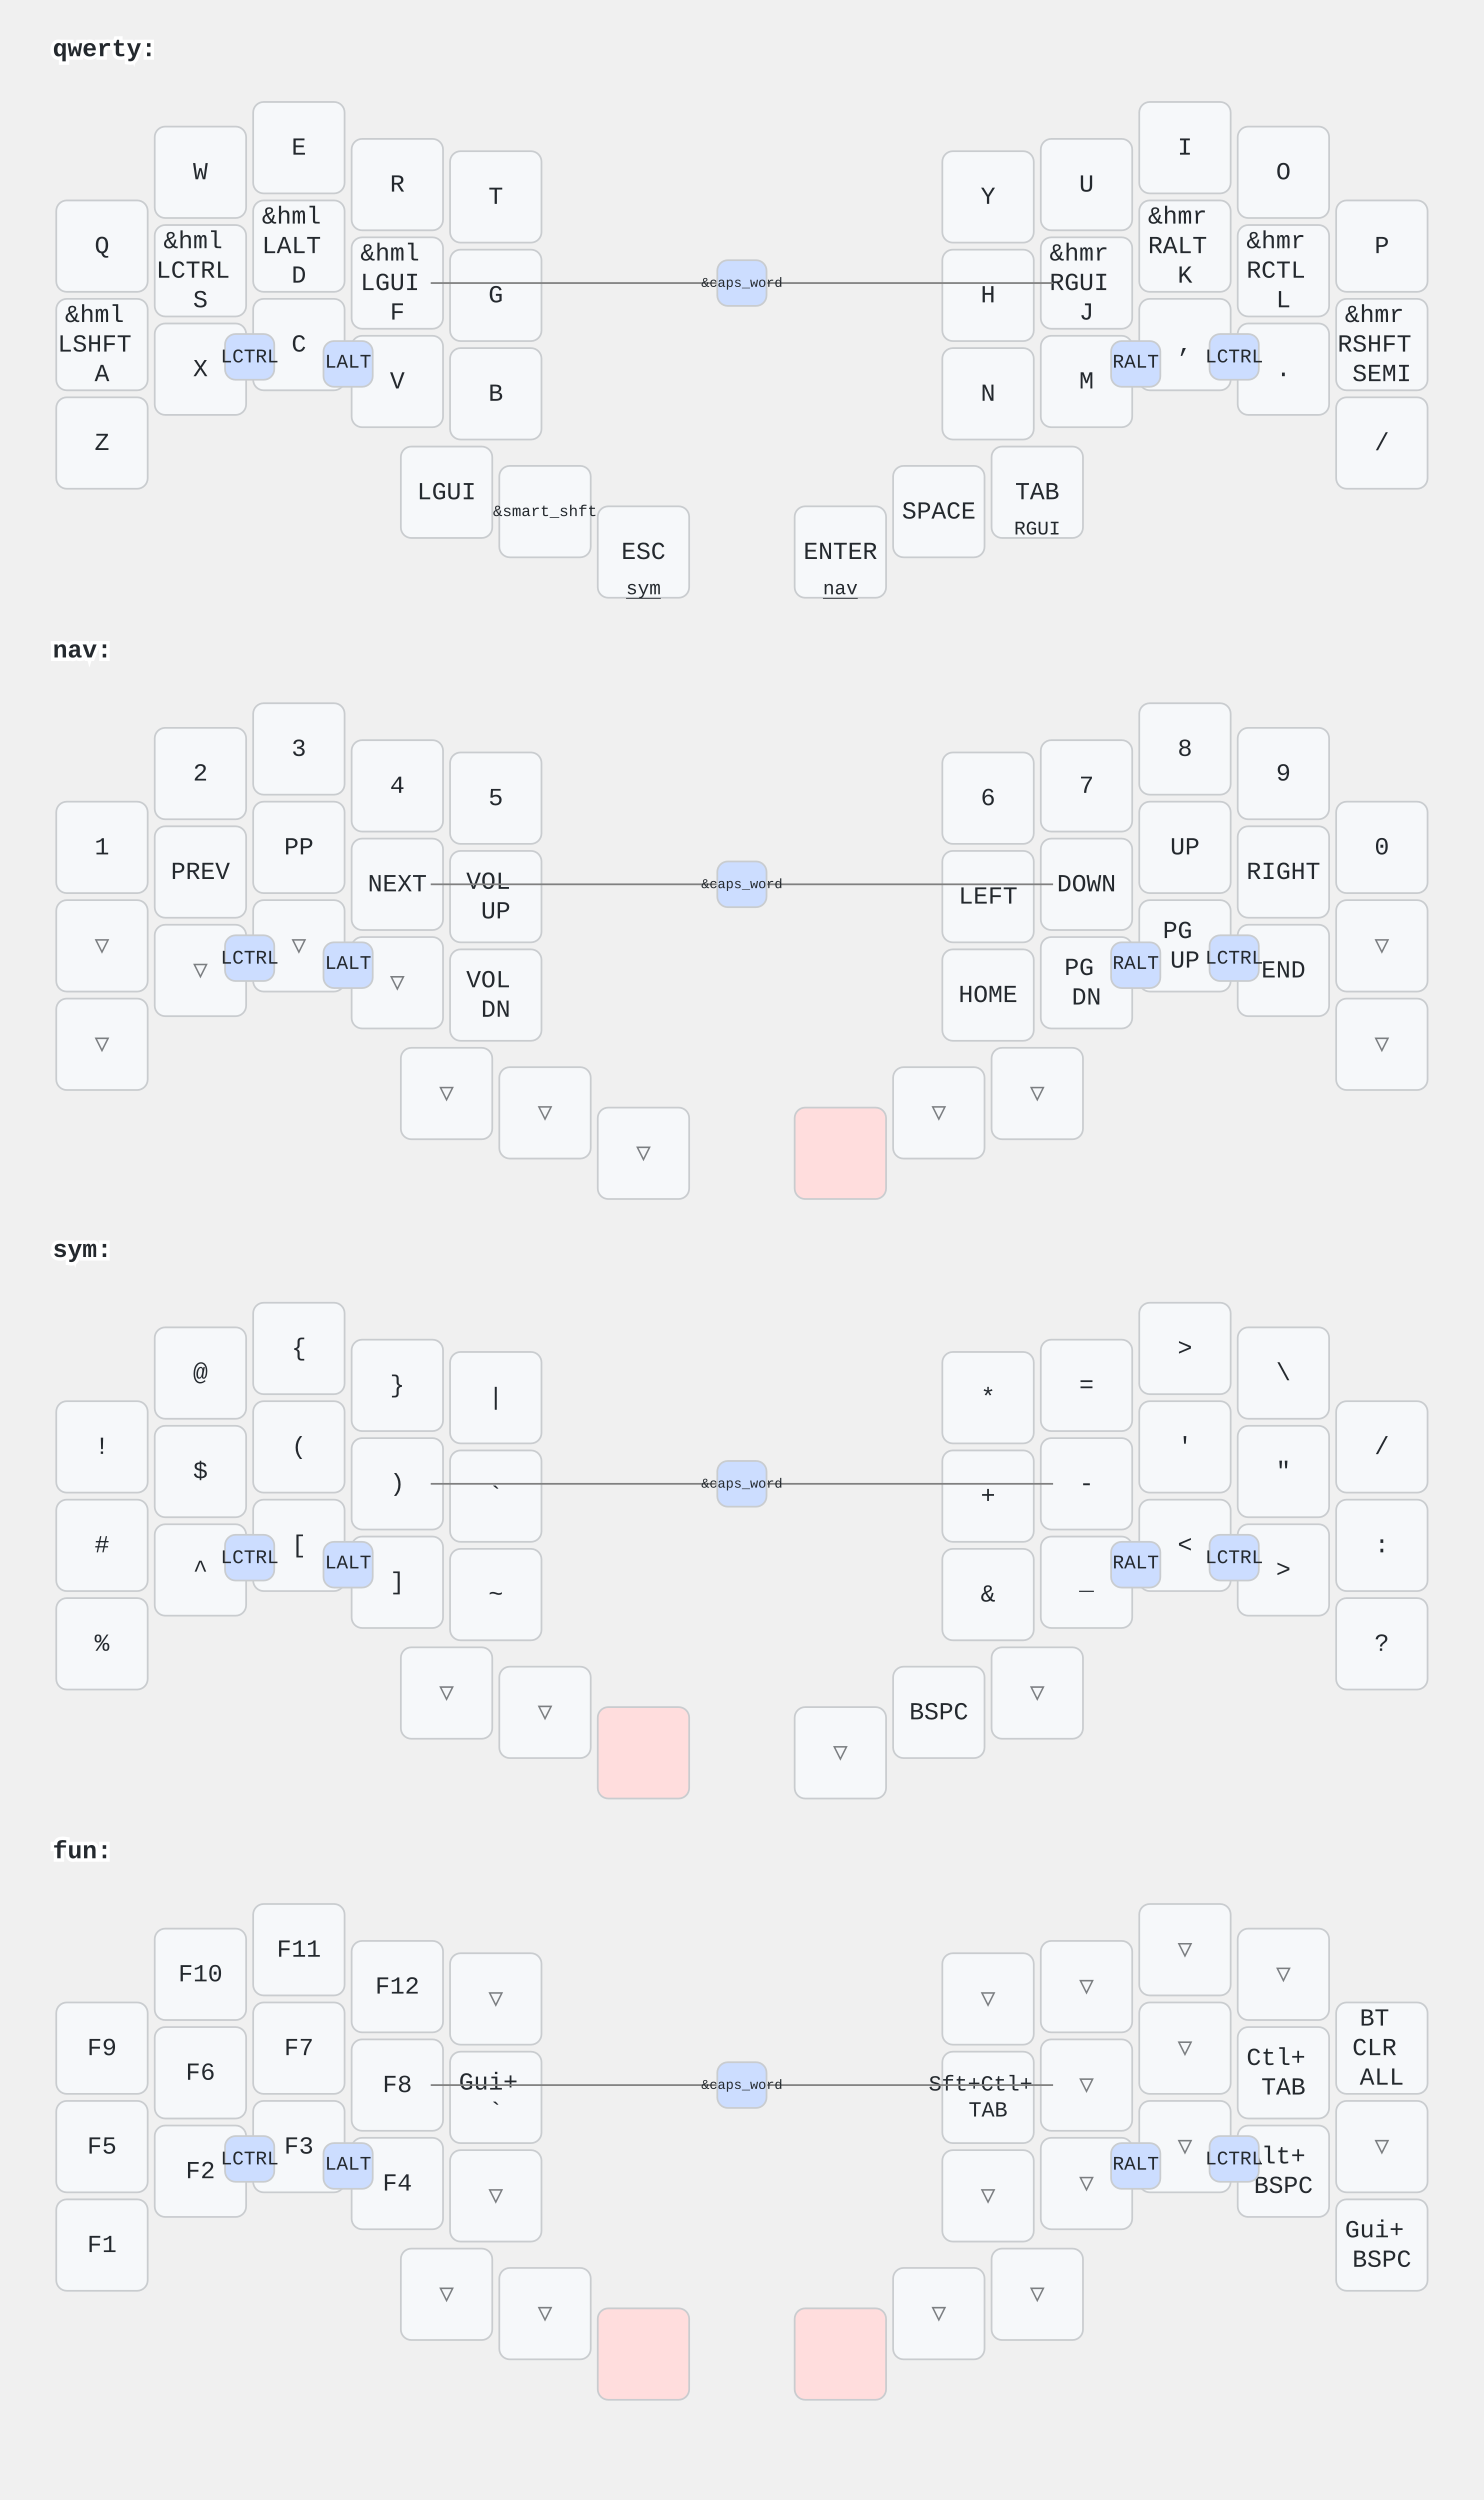
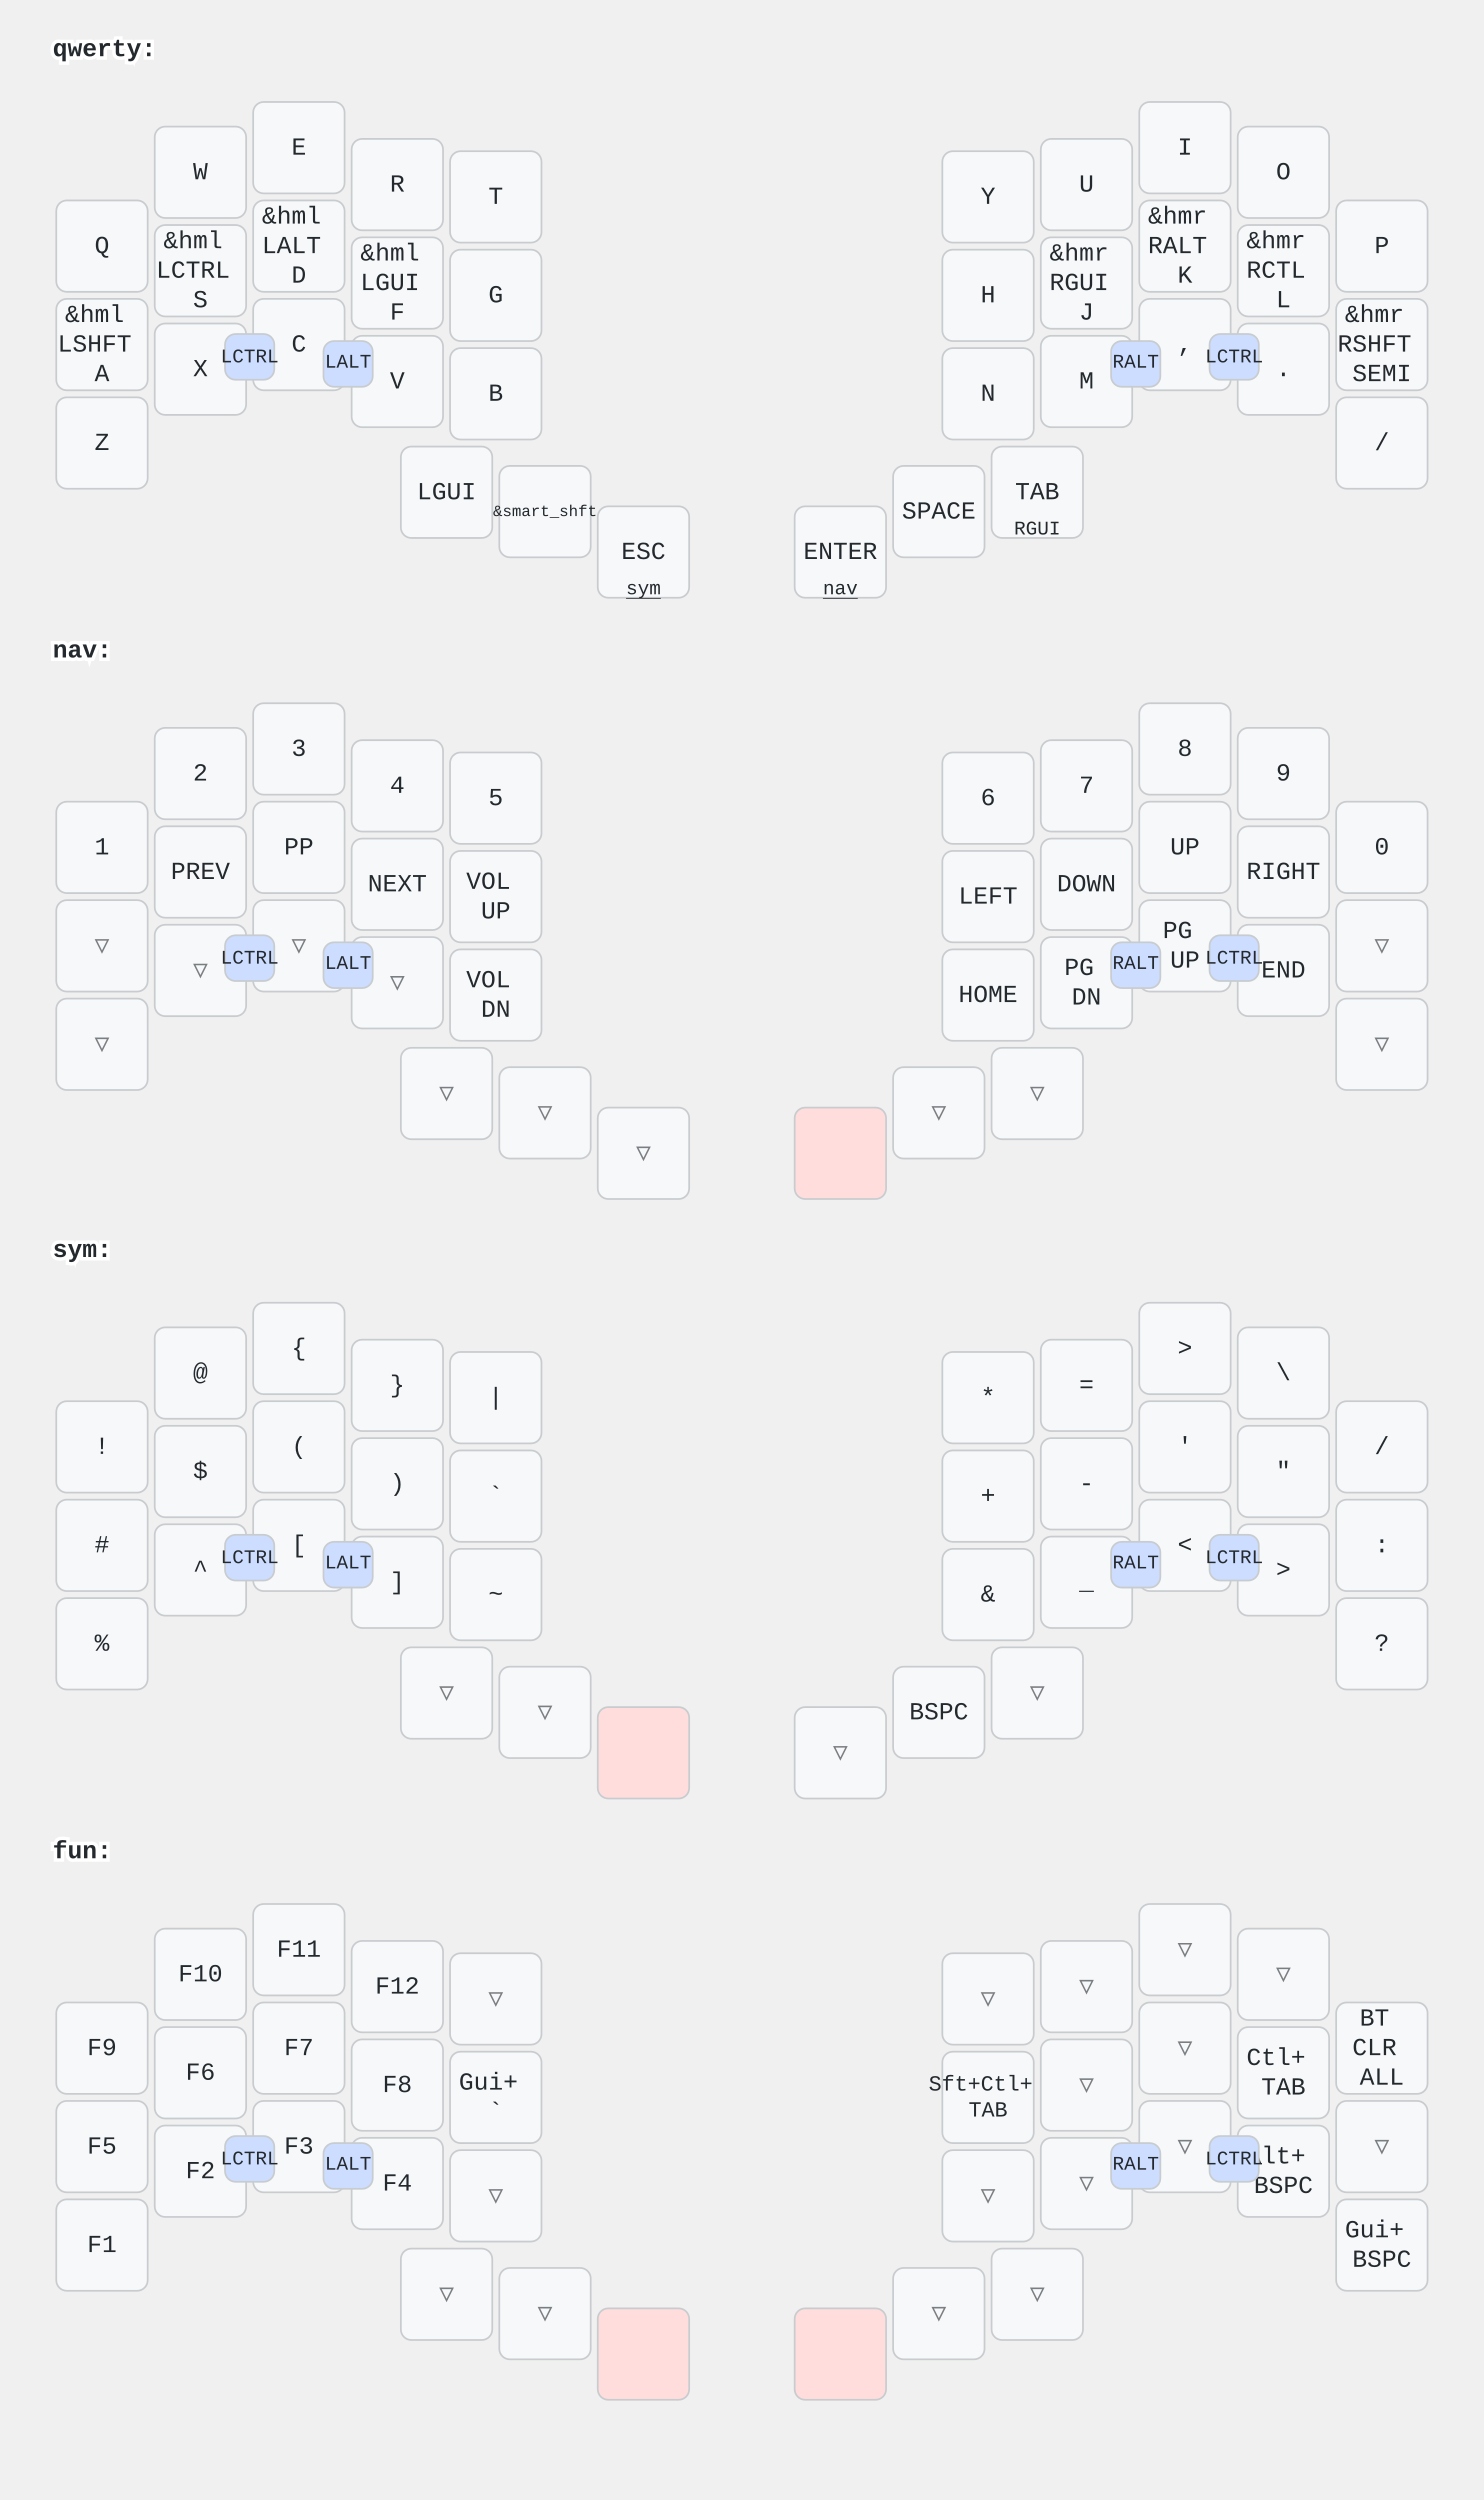
<svg xmlns="http://www.w3.org/2000/svg" width="844" height="1422" viewBox="0 0 844 1422" class="keymap">
  <style>/* inherit to force styles through use tags */
svg path {
    fill: inherit;
}

/* font and background color specifications */
svg.keymap {
    font-family: SFMono-Regular,Consolas,Liberation Mono,Menlo,monospace;
    font-size: 14px;
    font-kerning: normal;
    text-rendering: optimizeLegibility;
    fill: #24292e;
}

/* default key styling */
rect.key {
    fill: #f6f8fa;
}

rect.key, rect.combo {
    stroke: #c9cccf;
    stroke-width: 1;
}

/* default key side styling, only used is draw_key_sides is set */
rect.side {
    filter: brightness(90%);
}

/* color accent for combo boxes */
rect.combo, rect.combo-separate {
    fill: #cdf;
}

/* color accent for held keys */
rect.held, rect.combo.held {
    fill: #fdd;
}

/* color accent for ghost (optional) keys */
rect.ghost, rect.combo.ghost {
    stroke-dasharray: 4, 4;
    stroke-width: 2;
}

text {
    text-anchor: middle;
    dominant-baseline: middle;
}

/* styling for layer labels */
text.label {
    font-weight: bold;
    text-anchor: start;
    stroke: white;
    stroke-width: 4;
    paint-order: stroke;
}

/* styling for optional footer */
text.footer {
    text-anchor: end;
    dominant-baseline: auto;
    stroke: white;
    stroke-width: 4;
    paint-order: stroke;
}

/* styling for combo tap, and key hold/shifted label text */
text.combo, text.hold, text.shifted {
    font-size: 11px;
}

text.hold {
    text-anchor: middle;
    dominant-baseline: auto;
}

text.shifted {
    text-anchor: middle;
    dominant-baseline: hanging;
}

text.layer-activator {
    text-decoration: underline;
}

/* styling for hold/shifted label text in combo box */
text.combo.hold, text.combo.shifted {
    font-size: 8px;
}

/* lighter symbol for transparent keys */
text.trans {
    fill: #7b7e81;
}

/* styling for combo dendrons */
path.combo {
    stroke-width: 1;
    stroke: gray;
    fill: none;
}

/* Start Tabler Icons Cleanup */
/* cannot use height/width with glyphs */
.icon-tabler &gt; path {
    fill: inherit;
    stroke: inherit;
    stroke-width: 2;
}
/* hide tabler's default box */
.icon-tabler &gt; path[stroke="none"][fill="none"] {
    visibility: hidden;
}
/* End Tabler Icons Cleanup */
</style>
  <g transform="translate(30, 0)" class="layer-qwerty">
    <text x="0" y="28" class="label" id="qwerty">qwerty:</text>
    <g transform="translate(0, 56)">
      <g transform="translate(28, 84)" class="key keypos-0">
        <rect rx="6" ry="6" x="-26" y="-26" width="52" height="52" class="key" />
        <text x="0" y="0" class="key tap">Q</text>
      </g>
      <g transform="translate(84, 42)" class="key keypos-1">
        <rect rx="6" ry="6" x="-26" y="-26" width="52" height="52" class="key" />
        <text x="0" y="0" class="key tap">W</text>
      </g>
      <g transform="translate(140, 28)" class="key keypos-2">
        <rect rx="6" ry="6" x="-26" y="-26" width="52" height="52" class="key" />
        <text x="0" y="0" class="key tap">E</text>
      </g>
      <g transform="translate(196, 49)" class="key keypos-3">
        <rect rx="6" ry="6" x="-26" y="-26" width="52" height="52" class="key" />
        <text x="0" y="0" class="key tap">R</text>
      </g>
      <g transform="translate(252, 56)" class="key keypos-4">
        <rect rx="6" ry="6" x="-26" y="-26" width="52" height="52" class="key" />
        <text x="0" y="0" class="key tap">T</text>
      </g>
      <g transform="translate(532, 56)" class="key keypos-5">
        <rect rx="6" ry="6" x="-26" y="-26" width="52" height="52" class="key" />
        <text x="0" y="0" class="key tap">Y</text>
      </g>
      <g transform="translate(588, 49)" class="key keypos-6">
        <rect rx="6" ry="6" x="-26" y="-26" width="52" height="52" class="key" />
        <text x="0" y="0" class="key tap">U</text>
      </g>
      <g transform="translate(644, 28)" class="key keypos-7">
        <rect rx="6" ry="6" x="-26" y="-26" width="52" height="52" class="key" />
        <text x="0" y="0" class="key tap">I</text>
      </g>
      <g transform="translate(700, 42)" class="key keypos-8">
        <rect rx="6" ry="6" x="-26" y="-26" width="52" height="52" class="key" />
        <text x="0" y="0" class="key tap">O</text>
      </g>
      <g transform="translate(756, 84)" class="key keypos-9">
        <rect rx="6" ry="6" x="-26" y="-26" width="52" height="52" class="key" />
        <text x="0" y="0" class="key tap">P</text>
      </g>
      <g transform="translate(28, 140)" class="key keypos-10">
        <rect rx="6" ry="6" x="-26" y="-26" width="52" height="52" class="key" />
        <text x="0" y="0" class="key tap">
          <tspan x="0" dy="-1.2em">&amp;hml</tspan>
          <tspan x="0" dy="1.2em">LSHFT</tspan>
          <tspan x="0" dy="1.2em">A</tspan>
        </text>
      </g>
      <g transform="translate(84, 98)" class="key keypos-11">
        <rect rx="6" ry="6" x="-26" y="-26" width="52" height="52" class="key" />
        <text x="0" y="0" class="key tap">
          <tspan x="0" dy="-1.2em">&amp;hml</tspan>
          <tspan x="0" dy="1.2em">LCTRL</tspan>
          <tspan x="0" dy="1.2em">S</tspan>
        </text>
      </g>
      <g transform="translate(140, 84)" class="key keypos-12">
        <rect rx="6" ry="6" x="-26" y="-26" width="52" height="52" class="key" />
        <text x="0" y="0" class="key tap">
          <tspan x="0" dy="-1.2em">&amp;hml</tspan>
          <tspan x="0" dy="1.2em">LALT</tspan>
          <tspan x="0" dy="1.2em">D</tspan>
        </text>
      </g>
      <g transform="translate(196, 105)" class="key keypos-13">
        <rect rx="6" ry="6" x="-26" y="-26" width="52" height="52" class="key" />
        <text x="0" y="0" class="key tap">
          <tspan x="0" dy="-1.2em">&amp;hml</tspan>
          <tspan x="0" dy="1.2em">LGUI</tspan>
          <tspan x="0" dy="1.2em">F</tspan>
        </text>
      </g>
      <g transform="translate(252, 112)" class="key keypos-14">
        <rect rx="6" ry="6" x="-26" y="-26" width="52" height="52" class="key" />
        <text x="0" y="0" class="key tap">G</text>
      </g>
      <g transform="translate(532, 112)" class="key keypos-15">
        <rect rx="6" ry="6" x="-26" y="-26" width="52" height="52" class="key" />
        <text x="0" y="0" class="key tap">H</text>
      </g>
      <g transform="translate(588, 105)" class="key keypos-16">
        <rect rx="6" ry="6" x="-26" y="-26" width="52" height="52" class="key" />
        <text x="0" y="0" class="key tap">
          <tspan x="0" dy="-1.2em">&amp;hmr</tspan>
          <tspan x="0" dy="1.2em">RGUI</tspan>
          <tspan x="0" dy="1.2em">J</tspan>
        </text>
      </g>
      <g transform="translate(644, 84)" class="key keypos-17">
        <rect rx="6" ry="6" x="-26" y="-26" width="52" height="52" class="key" />
        <text x="0" y="0" class="key tap">
          <tspan x="0" dy="-1.2em">&amp;hmr</tspan>
          <tspan x="0" dy="1.2em">RALT</tspan>
          <tspan x="0" dy="1.2em">K</tspan>
        </text>
      </g>
      <g transform="translate(700, 98)" class="key keypos-18">
        <rect rx="6" ry="6" x="-26" y="-26" width="52" height="52" class="key" />
        <text x="0" y="0" class="key tap">
          <tspan x="0" dy="-1.2em">&amp;hmr</tspan>
          <tspan x="0" dy="1.2em">RCTL</tspan>
          <tspan x="0" dy="1.2em">L</tspan>
        </text>
      </g>
      <g transform="translate(756, 140)" class="key keypos-19">
        <rect rx="6" ry="6" x="-26" y="-26" width="52" height="52" class="key" />
        <text x="0" y="0" class="key tap">
          <tspan x="0" dy="-1.2em">&amp;hmr</tspan>
          <tspan x="0" dy="1.2em">RSHFT</tspan>
          <tspan x="0" dy="1.2em">SEMI</tspan>
        </text>
      </g>
      <g transform="translate(28, 196)" class="key keypos-20">
        <rect rx="6" ry="6" x="-26" y="-26" width="52" height="52" class="key" />
        <text x="0" y="0" class="key tap">Z</text>
      </g>
      <g transform="translate(84, 154)" class="key keypos-21">
        <rect rx="6" ry="6" x="-26" y="-26" width="52" height="52" class="key" />
        <text x="0" y="0" class="key tap">X</text>
      </g>
      <g transform="translate(140, 140)" class="key keypos-22">
        <rect rx="6" ry="6" x="-26" y="-26" width="52" height="52" class="key" />
        <text x="0" y="0" class="key tap">C</text>
      </g>
      <g transform="translate(196, 161)" class="key keypos-23">
        <rect rx="6" ry="6" x="-26" y="-26" width="52" height="52" class="key" />
        <text x="0" y="0" class="key tap">V</text>
      </g>
      <g transform="translate(252, 168)" class="key keypos-24">
        <rect rx="6" ry="6" x="-26" y="-26" width="52" height="52" class="key" />
        <text x="0" y="0" class="key tap">B</text>
      </g>
      <g transform="translate(532, 168)" class="key keypos-25">
        <rect rx="6" ry="6" x="-26" y="-26" width="52" height="52" class="key" />
        <text x="0" y="0" class="key tap">N</text>
      </g>
      <g transform="translate(588, 161)" class="key keypos-26">
        <rect rx="6" ry="6" x="-26" y="-26" width="52" height="52" class="key" />
        <text x="0" y="0" class="key tap">M</text>
      </g>
      <g transform="translate(644, 140)" class="key keypos-27">
        <rect rx="6" ry="6" x="-26" y="-26" width="52" height="52" class="key" />
        <text x="0" y="0" class="key tap">,</text>
      </g>
      <g transform="translate(700, 154)" class="key keypos-28">
        <rect rx="6" ry="6" x="-26" y="-26" width="52" height="52" class="key" />
        <text x="0" y="0" class="key tap">.</text>
      </g>
      <g transform="translate(756, 196)" class="key keypos-29">
        <rect rx="6" ry="6" x="-26" y="-26" width="52" height="52" class="key" />
        <text x="0" y="0" class="key tap">/</text>
      </g>
      <g transform="translate(224, 224)" class="key keypos-30">
        <rect rx="6" ry="6" x="-26" y="-26" width="52" height="52" class="key" />
        <text x="0" y="0" class="key tap">LGUI</text>
      </g>
      <g transform="translate(280, 235)" class="key keypos-31">
        <rect rx="6" ry="6" x="-26" y="-26" width="52" height="52" class="key" />
        <text x="0" y="0" class="key tap">
          <tspan style="font-size: 64%">&amp;smart_shft</tspan>
        </text>
      </g>
      <g transform="translate(336, 258)" class="key keypos-32">
        <rect rx="6" ry="6" x="-26" y="-26" width="52" height="52" class="key" />
        <text x="0" y="0" class="key tap">ESC</text>
        <a href="#sym">
          <text x="0" y="24" class="key hold layer-activator">sym</text>
        </a>
      </g>
      <g transform="translate(448, 258)" class="key keypos-33">
        <rect rx="6" ry="6" x="-26" y="-26" width="52" height="52" class="key" />
        <text x="0" y="0" class="key tap">ENTER</text>
        <a href="#nav">
          <text x="0" y="24" class="key hold layer-activator">nav</text>
        </a>
      </g>
      <g transform="translate(504, 235)" class="key keypos-34">
        <rect rx="6" ry="6" x="-26" y="-26" width="52" height="52" class="key" />
        <text x="0" y="0" class="key tap">SPACE</text>
      </g>
      <g transform="translate(560, 224)" class="key keypos-35">
        <rect rx="6" ry="6" x="-26" y="-26" width="52" height="52" class="key" />
        <text x="0" y="0" class="key tap">TAB</text>
        <text x="0" y="24" class="key hold">RGUI</text>
      </g>
      <g class="combo combopos-0">
-         <path d="M392,105 l-177,0" class="combo" />
-         <path d="M392,105 l177,0" class="combo" />
-         <rect rx="6" ry="6" x="378" y="92" width="28" height="26" class="combo" />
-         <text x="392" y="105" class="combo tap">
-           <tspan style="font-size: 70%">&amp;caps_word</tspan>
-         </text>
-       </g>
-       <g class="combo combopos-1">
        <rect rx="6" ry="6" x="98" y="134" width="28" height="26" class="combo" />
        <text x="112" y="147" class="combo tap">LCTRL</text>
      </g>
-       <g class="combo combopos-2">
+       <g class="combo combopos-1">
        <rect rx="6" ry="6" x="154" y="138" width="28" height="26" class="combo" />
        <text x="168" y="150" class="combo tap">LALT</text>
      </g>
-       <g class="combo combopos-3">
+       <g class="combo combopos-2">
        <rect rx="6" ry="6" x="602" y="138" width="28" height="26" class="combo" />
        <text x="616" y="150" class="combo tap">RALT</text>
      </g>
-       <g class="combo combopos-4">
+       <g class="combo combopos-3">
        <rect rx="6" ry="6" x="658" y="134" width="28" height="26" class="combo" />
        <text x="672" y="147" class="combo tap">LCTRL</text>
      </g>
    </g>
  </g>
  <g transform="translate(30, 342)" class="layer-nav">
    <text x="0" y="28" class="label" id="nav">nav:</text>
    <g transform="translate(0, 56)">
      <g transform="translate(28, 84)" class="key keypos-0">
        <rect rx="6" ry="6" x="-26" y="-26" width="52" height="52" class="key" />
        <text x="0" y="0" class="key tap">1</text>
      </g>
      <g transform="translate(84, 42)" class="key keypos-1">
        <rect rx="6" ry="6" x="-26" y="-26" width="52" height="52" class="key" />
        <text x="0" y="0" class="key tap">2</text>
      </g>
      <g transform="translate(140, 28)" class="key keypos-2">
        <rect rx="6" ry="6" x="-26" y="-26" width="52" height="52" class="key" />
        <text x="0" y="0" class="key tap">3</text>
      </g>
      <g transform="translate(196, 49)" class="key keypos-3">
        <rect rx="6" ry="6" x="-26" y="-26" width="52" height="52" class="key" />
        <text x="0" y="0" class="key tap">4</text>
      </g>
      <g transform="translate(252, 56)" class="key keypos-4">
        <rect rx="6" ry="6" x="-26" y="-26" width="52" height="52" class="key" />
        <text x="0" y="0" class="key tap">5</text>
      </g>
      <g transform="translate(532, 56)" class="key keypos-5">
        <rect rx="6" ry="6" x="-26" y="-26" width="52" height="52" class="key" />
        <text x="0" y="0" class="key tap">6</text>
      </g>
      <g transform="translate(588, 49)" class="key keypos-6">
        <rect rx="6" ry="6" x="-26" y="-26" width="52" height="52" class="key" />
        <text x="0" y="0" class="key tap">7</text>
      </g>
      <g transform="translate(644, 28)" class="key keypos-7">
        <rect rx="6" ry="6" x="-26" y="-26" width="52" height="52" class="key" />
        <text x="0" y="0" class="key tap">8</text>
      </g>
      <g transform="translate(700, 42)" class="key keypos-8">
        <rect rx="6" ry="6" x="-26" y="-26" width="52" height="52" class="key" />
        <text x="0" y="0" class="key tap">9</text>
      </g>
      <g transform="translate(756, 84)" class="key keypos-9">
        <rect rx="6" ry="6" x="-26" y="-26" width="52" height="52" class="key" />
        <text x="0" y="0" class="key tap">0</text>
      </g>
      <g transform="translate(28, 140)" class="key trans keypos-10">
        <rect rx="6" ry="6" x="-26" y="-26" width="52" height="52" class="key trans" />
        <text x="0" y="0" class="key trans tap">▽</text>
      </g>
      <g transform="translate(84, 98)" class="key keypos-11">
        <rect rx="6" ry="6" x="-26" y="-26" width="52" height="52" class="key" />
        <text x="0" y="0" class="key tap">PREV</text>
      </g>
      <g transform="translate(140, 84)" class="key keypos-12">
        <rect rx="6" ry="6" x="-26" y="-26" width="52" height="52" class="key" />
        <text x="0" y="0" class="key tap">PP</text>
      </g>
      <g transform="translate(196, 105)" class="key keypos-13">
        <rect rx="6" ry="6" x="-26" y="-26" width="52" height="52" class="key" />
        <text x="0" y="0" class="key tap">NEXT</text>
      </g>
      <g transform="translate(252, 112)" class="key keypos-14">
        <rect rx="6" ry="6" x="-26" y="-26" width="52" height="52" class="key" />
        <text x="0" y="0" class="key tap">
          <tspan x="0" dy="-0.6em">VOL</tspan>
          <tspan x="0" dy="1.2em">UP</tspan>
        </text>
      </g>
      <g transform="translate(532, 112)" class="key keypos-15">
        <rect rx="6" ry="6" x="-26" y="-26" width="52" height="52" class="key" />
        <text x="0" y="0" class="key tap">LEFT</text>
      </g>
      <g transform="translate(588, 105)" class="key keypos-16">
        <rect rx="6" ry="6" x="-26" y="-26" width="52" height="52" class="key" />
        <text x="0" y="0" class="key tap">DOWN</text>
      </g>
      <g transform="translate(644, 84)" class="key keypos-17">
        <rect rx="6" ry="6" x="-26" y="-26" width="52" height="52" class="key" />
        <text x="0" y="0" class="key tap">UP</text>
      </g>
      <g transform="translate(700, 98)" class="key keypos-18">
        <rect rx="6" ry="6" x="-26" y="-26" width="52" height="52" class="key" />
        <text x="0" y="0" class="key tap">RIGHT</text>
      </g>
      <g transform="translate(756, 140)" class="key trans keypos-19">
        <rect rx="6" ry="6" x="-26" y="-26" width="52" height="52" class="key trans" />
        <text x="0" y="0" class="key trans tap">▽</text>
      </g>
      <g transform="translate(28, 196)" class="key trans keypos-20">
        <rect rx="6" ry="6" x="-26" y="-26" width="52" height="52" class="key trans" />
        <text x="0" y="0" class="key trans tap">▽</text>
      </g>
      <g transform="translate(84, 154)" class="key trans keypos-21">
        <rect rx="6" ry="6" x="-26" y="-26" width="52" height="52" class="key trans" />
        <text x="0" y="0" class="key trans tap">▽</text>
      </g>
      <g transform="translate(140, 140)" class="key trans keypos-22">
        <rect rx="6" ry="6" x="-26" y="-26" width="52" height="52" class="key trans" />
        <text x="0" y="0" class="key trans tap">▽</text>
      </g>
      <g transform="translate(196, 161)" class="key trans keypos-23">
        <rect rx="6" ry="6" x="-26" y="-26" width="52" height="52" class="key trans" />
        <text x="0" y="0" class="key trans tap">▽</text>
      </g>
      <g transform="translate(252, 168)" class="key keypos-24">
        <rect rx="6" ry="6" x="-26" y="-26" width="52" height="52" class="key" />
        <text x="0" y="0" class="key tap">
          <tspan x="0" dy="-0.6em">VOL</tspan>
          <tspan x="0" dy="1.2em">DN</tspan>
        </text>
      </g>
      <g transform="translate(532, 168)" class="key keypos-25">
        <rect rx="6" ry="6" x="-26" y="-26" width="52" height="52" class="key" />
        <text x="0" y="0" class="key tap">HOME</text>
      </g>
      <g transform="translate(588, 161)" class="key keypos-26">
        <rect rx="6" ry="6" x="-26" y="-26" width="52" height="52" class="key" />
        <text x="0" y="0" class="key tap">
          <tspan x="0" dy="-0.6em">PG</tspan>
          <tspan x="0" dy="1.2em">DN</tspan>
        </text>
      </g>
      <g transform="translate(644, 140)" class="key keypos-27">
        <rect rx="6" ry="6" x="-26" y="-26" width="52" height="52" class="key" />
        <text x="0" y="0" class="key tap">
          <tspan x="0" dy="-0.6em">PG</tspan>
          <tspan x="0" dy="1.2em">UP</tspan>
        </text>
      </g>
      <g transform="translate(700, 154)" class="key keypos-28">
        <rect rx="6" ry="6" x="-26" y="-26" width="52" height="52" class="key" />
        <text x="0" y="0" class="key tap">END</text>
      </g>
      <g transform="translate(756, 196)" class="key trans keypos-29">
        <rect rx="6" ry="6" x="-26" y="-26" width="52" height="52" class="key trans" />
        <text x="0" y="0" class="key trans tap">▽</text>
      </g>
      <g transform="translate(224, 224)" class="key trans keypos-30">
        <rect rx="6" ry="6" x="-26" y="-26" width="52" height="52" class="key trans" />
        <text x="0" y="0" class="key trans tap">▽</text>
      </g>
      <g transform="translate(280, 235)" class="key trans keypos-31">
        <rect rx="6" ry="6" x="-26" y="-26" width="52" height="52" class="key trans" />
        <text x="0" y="0" class="key trans tap">▽</text>
      </g>
      <g transform="translate(336, 258)" class="key trans keypos-32">
        <rect rx="6" ry="6" x="-26" y="-26" width="52" height="52" class="key trans" />
        <text x="0" y="0" class="key trans tap">▽</text>
      </g>
      <g transform="translate(448, 258)" class="key held keypos-33">
        <rect rx="6" ry="6" x="-26" y="-26" width="52" height="52" class="key held" />
      </g>
      <g transform="translate(504, 235)" class="key trans keypos-34">
        <rect rx="6" ry="6" x="-26" y="-26" width="52" height="52" class="key trans" />
        <text x="0" y="0" class="key trans tap">▽</text>
      </g>
      <g transform="translate(560, 224)" class="key trans keypos-35">
        <rect rx="6" ry="6" x="-26" y="-26" width="52" height="52" class="key trans" />
        <text x="0" y="0" class="key trans tap">▽</text>
      </g>
      <g class="combo combopos-0">
-         <path d="M392,105 l-177,0" class="combo" />
-         <path d="M392,105 l177,0" class="combo" />
-         <rect rx="6" ry="6" x="378" y="92" width="28" height="26" class="combo" />
-         <text x="392" y="105" class="combo tap">
-           <tspan style="font-size: 70%">&amp;caps_word</tspan>
-         </text>
-       </g>
-       <g class="combo combopos-1">
        <rect rx="6" ry="6" x="98" y="134" width="28" height="26" class="combo" />
        <text x="112" y="147" class="combo tap">LCTRL</text>
      </g>
-       <g class="combo combopos-2">
+       <g class="combo combopos-1">
        <rect rx="6" ry="6" x="154" y="138" width="28" height="26" class="combo" />
        <text x="168" y="150" class="combo tap">LALT</text>
      </g>
-       <g class="combo combopos-3">
+       <g class="combo combopos-2">
        <rect rx="6" ry="6" x="602" y="138" width="28" height="26" class="combo" />
        <text x="616" y="150" class="combo tap">RALT</text>
      </g>
-       <g class="combo combopos-4">
+       <g class="combo combopos-3">
        <rect rx="6" ry="6" x="658" y="134" width="28" height="26" class="combo" />
        <text x="672" y="147" class="combo tap">LCTRL</text>
      </g>
    </g>
  </g>
  <g transform="translate(30, 683)" class="layer-sym">
    <text x="0" y="28" class="label" id="sym">sym:</text>
    <g transform="translate(0, 56)">
      <g transform="translate(28, 84)" class="key keypos-0">
        <rect rx="6" ry="6" x="-26" y="-26" width="52" height="52" class="key" />
        <text x="0" y="0" class="key tap">!</text>
      </g>
      <g transform="translate(84, 42)" class="key keypos-1">
        <rect rx="6" ry="6" x="-26" y="-26" width="52" height="52" class="key" />
        <text x="0" y="0" class="key tap">@</text>
      </g>
      <g transform="translate(140, 28)" class="key keypos-2">
        <rect rx="6" ry="6" x="-26" y="-26" width="52" height="52" class="key" />
        <text x="0" y="0" class="key tap">{</text>
      </g>
      <g transform="translate(196, 49)" class="key keypos-3">
        <rect rx="6" ry="6" x="-26" y="-26" width="52" height="52" class="key" />
        <text x="0" y="0" class="key tap">}</text>
      </g>
      <g transform="translate(252, 56)" class="key keypos-4">
        <rect rx="6" ry="6" x="-26" y="-26" width="52" height="52" class="key" />
        <text x="0" y="0" class="key tap">|</text>
      </g>
      <g transform="translate(532, 56)" class="key keypos-5">
        <rect rx="6" ry="6" x="-26" y="-26" width="52" height="52" class="key" />
        <text x="0" y="0" class="key tap">*</text>
      </g>
      <g transform="translate(588, 49)" class="key keypos-6">
        <rect rx="6" ry="6" x="-26" y="-26" width="52" height="52" class="key" />
        <text x="0" y="0" class="key tap">=</text>
      </g>
      <g transform="translate(644, 28)" class="key keypos-7">
        <rect rx="6" ry="6" x="-26" y="-26" width="52" height="52" class="key" />
        <text x="0" y="0" class="key tap">&gt;</text>
      </g>
      <g transform="translate(700, 42)" class="key keypos-8">
        <rect rx="6" ry="6" x="-26" y="-26" width="52" height="52" class="key" />
        <text x="0" y="0" class="key tap">\</text>
      </g>
      <g transform="translate(756, 84)" class="key keypos-9">
        <rect rx="6" ry="6" x="-26" y="-26" width="52" height="52" class="key" />
        <text x="0" y="0" class="key tap">/</text>
      </g>
      <g transform="translate(28, 140)" class="key keypos-10">
        <rect rx="6" ry="6" x="-26" y="-26" width="52" height="52" class="key" />
        <text x="0" y="0" class="key tap">#</text>
      </g>
      <g transform="translate(84, 98)" class="key keypos-11">
        <rect rx="6" ry="6" x="-26" y="-26" width="52" height="52" class="key" />
        <text x="0" y="0" class="key tap">$</text>
      </g>
      <g transform="translate(140, 84)" class="key keypos-12">
        <rect rx="6" ry="6" x="-26" y="-26" width="52" height="52" class="key" />
        <text x="0" y="0" class="key tap">(</text>
      </g>
      <g transform="translate(196, 105)" class="key keypos-13">
        <rect rx="6" ry="6" x="-26" y="-26" width="52" height="52" class="key" />
        <text x="0" y="0" class="key tap">)</text>
      </g>
      <g transform="translate(252, 112)" class="key keypos-14">
        <rect rx="6" ry="6" x="-26" y="-26" width="52" height="52" class="key" />
        <text x="0" y="0" class="key tap">`</text>
      </g>
      <g transform="translate(532, 112)" class="key keypos-15">
        <rect rx="6" ry="6" x="-26" y="-26" width="52" height="52" class="key" />
        <text x="0" y="0" class="key tap">+</text>
      </g>
      <g transform="translate(588, 105)" class="key keypos-16">
        <rect rx="6" ry="6" x="-26" y="-26" width="52" height="52" class="key" />
        <text x="0" y="0" class="key tap">-</text>
      </g>
      <g transform="translate(644, 84)" class="key keypos-17">
        <rect rx="6" ry="6" x="-26" y="-26" width="52" height="52" class="key" />
        <text x="0" y="0" class="key tap">'</text>
      </g>
      <g transform="translate(700, 98)" class="key keypos-18">
        <rect rx="6" ry="6" x="-26" y="-26" width="52" height="52" class="key" />
        <text x="0" y="0" class="key tap">"</text>
      </g>
      <g transform="translate(756, 140)" class="key keypos-19">
        <rect rx="6" ry="6" x="-26" y="-26" width="52" height="52" class="key" />
        <text x="0" y="0" class="key tap">:</text>
      </g>
      <g transform="translate(28, 196)" class="key keypos-20">
        <rect rx="6" ry="6" x="-26" y="-26" width="52" height="52" class="key" />
        <text x="0" y="0" class="key tap">%</text>
      </g>
      <g transform="translate(84, 154)" class="key keypos-21">
        <rect rx="6" ry="6" x="-26" y="-26" width="52" height="52" class="key" />
        <text x="0" y="0" class="key tap">^</text>
      </g>
      <g transform="translate(140, 140)" class="key keypos-22">
        <rect rx="6" ry="6" x="-26" y="-26" width="52" height="52" class="key" />
        <text x="0" y="0" class="key tap">[</text>
      </g>
      <g transform="translate(196, 161)" class="key keypos-23">
        <rect rx="6" ry="6" x="-26" y="-26" width="52" height="52" class="key" />
        <text x="0" y="0" class="key tap">]</text>
      </g>
      <g transform="translate(252, 168)" class="key keypos-24">
        <rect rx="6" ry="6" x="-26" y="-26" width="52" height="52" class="key" />
        <text x="0" y="0" class="key tap">~</text>
      </g>
      <g transform="translate(532, 168)" class="key keypos-25">
        <rect rx="6" ry="6" x="-26" y="-26" width="52" height="52" class="key" />
        <text x="0" y="0" class="key tap">&amp;</text>
      </g>
      <g transform="translate(588, 161)" class="key keypos-26">
        <rect rx="6" ry="6" x="-26" y="-26" width="52" height="52" class="key" />
        <text x="0" y="0" class="key tap">_</text>
      </g>
      <g transform="translate(644, 140)" class="key keypos-27">
        <rect rx="6" ry="6" x="-26" y="-26" width="52" height="52" class="key" />
        <text x="0" y="0" class="key tap">&lt;</text>
      </g>
      <g transform="translate(700, 154)" class="key keypos-28">
        <rect rx="6" ry="6" x="-26" y="-26" width="52" height="52" class="key" />
        <text x="0" y="0" class="key tap">&gt;</text>
      </g>
      <g transform="translate(756, 196)" class="key keypos-29">
        <rect rx="6" ry="6" x="-26" y="-26" width="52" height="52" class="key" />
        <text x="0" y="0" class="key tap">?</text>
      </g>
      <g transform="translate(224, 224)" class="key trans keypos-30">
        <rect rx="6" ry="6" x="-26" y="-26" width="52" height="52" class="key trans" />
        <text x="0" y="0" class="key trans tap">▽</text>
      </g>
      <g transform="translate(280, 235)" class="key trans keypos-31">
        <rect rx="6" ry="6" x="-26" y="-26" width="52" height="52" class="key trans" />
        <text x="0" y="0" class="key trans tap">▽</text>
      </g>
      <g transform="translate(336, 258)" class="key held keypos-32">
        <rect rx="6" ry="6" x="-26" y="-26" width="52" height="52" class="key held" />
      </g>
      <g transform="translate(448, 258)" class="key trans keypos-33">
        <rect rx="6" ry="6" x="-26" y="-26" width="52" height="52" class="key trans" />
        <text x="0" y="0" class="key trans tap">▽</text>
      </g>
      <g transform="translate(504, 235)" class="key keypos-34">
        <rect rx="6" ry="6" x="-26" y="-26" width="52" height="52" class="key" />
        <text x="0" y="0" class="key tap">BSPC</text>
      </g>
      <g transform="translate(560, 224)" class="key trans keypos-35">
        <rect rx="6" ry="6" x="-26" y="-26" width="52" height="52" class="key trans" />
        <text x="0" y="0" class="key trans tap">▽</text>
      </g>
      <g class="combo combopos-0">
-         <path d="M392,105 l-177,0" class="combo" />
-         <path d="M392,105 l177,0" class="combo" />
-         <rect rx="6" ry="6" x="378" y="92" width="28" height="26" class="combo" />
-         <text x="392" y="105" class="combo tap">
-           <tspan style="font-size: 70%">&amp;caps_word</tspan>
-         </text>
-       </g>
-       <g class="combo combopos-1">
        <rect rx="6" ry="6" x="98" y="134" width="28" height="26" class="combo" />
        <text x="112" y="147" class="combo tap">LCTRL</text>
      </g>
-       <g class="combo combopos-2">
+       <g class="combo combopos-1">
        <rect rx="6" ry="6" x="154" y="138" width="28" height="26" class="combo" />
        <text x="168" y="150" class="combo tap">LALT</text>
      </g>
-       <g class="combo combopos-3">
+       <g class="combo combopos-2">
        <rect rx="6" ry="6" x="602" y="138" width="28" height="26" class="combo" />
        <text x="616" y="150" class="combo tap">RALT</text>
      </g>
-       <g class="combo combopos-4">
+       <g class="combo combopos-3">
        <rect rx="6" ry="6" x="658" y="134" width="28" height="26" class="combo" />
        <text x="672" y="147" class="combo tap">LCTRL</text>
      </g>
    </g>
  </g>
  <g transform="translate(30, 1025)" class="layer-fun">
    <text x="0" y="28" class="label" id="fun">fun:</text>
    <g transform="translate(0, 56)">
      <g transform="translate(28, 84)" class="key keypos-0">
        <rect rx="6" ry="6" x="-26" y="-26" width="52" height="52" class="key" />
        <text x="0" y="0" class="key tap">F9</text>
      </g>
      <g transform="translate(84, 42)" class="key keypos-1">
        <rect rx="6" ry="6" x="-26" y="-26" width="52" height="52" class="key" />
        <text x="0" y="0" class="key tap">F10</text>
      </g>
      <g transform="translate(140, 28)" class="key keypos-2">
        <rect rx="6" ry="6" x="-26" y="-26" width="52" height="52" class="key" />
        <text x="0" y="0" class="key tap">F11</text>
      </g>
      <g transform="translate(196, 49)" class="key keypos-3">
        <rect rx="6" ry="6" x="-26" y="-26" width="52" height="52" class="key" />
        <text x="0" y="0" class="key tap">F12</text>
      </g>
      <g transform="translate(252, 56)" class="key trans keypos-4">
        <rect rx="6" ry="6" x="-26" y="-26" width="52" height="52" class="key trans" />
        <text x="0" y="0" class="key trans tap">▽</text>
      </g>
      <g transform="translate(532, 56)" class="key trans keypos-5">
        <rect rx="6" ry="6" x="-26" y="-26" width="52" height="52" class="key trans" />
        <text x="0" y="0" class="key trans tap">▽</text>
      </g>
      <g transform="translate(588, 49)" class="key trans keypos-6">
        <rect rx="6" ry="6" x="-26" y="-26" width="52" height="52" class="key trans" />
        <text x="0" y="0" class="key trans tap">▽</text>
      </g>
      <g transform="translate(644, 28)" class="key trans keypos-7">
        <rect rx="6" ry="6" x="-26" y="-26" width="52" height="52" class="key trans" />
        <text x="0" y="0" class="key trans tap">▽</text>
      </g>
      <g transform="translate(700, 42)" class="key trans keypos-8">
        <rect rx="6" ry="6" x="-26" y="-26" width="52" height="52" class="key trans" />
        <text x="0" y="0" class="key trans tap">▽</text>
      </g>
      <g transform="translate(756, 84)" class="key keypos-9">
        <rect rx="6" ry="6" x="-26" y="-26" width="52" height="52" class="key" />
        <text x="0" y="0" class="key tap">
          <tspan x="0" dy="-1.2em">BT</tspan>
          <tspan x="0" dy="1.2em">CLR</tspan>
          <tspan x="0" dy="1.2em">ALL</tspan>
        </text>
      </g>
      <g transform="translate(28, 140)" class="key keypos-10">
        <rect rx="6" ry="6" x="-26" y="-26" width="52" height="52" class="key" />
        <text x="0" y="0" class="key tap">F5</text>
      </g>
      <g transform="translate(84, 98)" class="key keypos-11">
        <rect rx="6" ry="6" x="-26" y="-26" width="52" height="52" class="key" />
        <text x="0" y="0" class="key tap">F6</text>
      </g>
      <g transform="translate(140, 84)" class="key keypos-12">
        <rect rx="6" ry="6" x="-26" y="-26" width="52" height="52" class="key" />
        <text x="0" y="0" class="key tap">F7</text>
      </g>
      <g transform="translate(196, 105)" class="key keypos-13">
        <rect rx="6" ry="6" x="-26" y="-26" width="52" height="52" class="key" />
        <text x="0" y="0" class="key tap">F8</text>
      </g>
      <g transform="translate(252, 112)" class="key keypos-14">
        <rect rx="6" ry="6" x="-26" y="-26" width="52" height="52" class="key" />
        <text x="0" y="0" class="key tap">
          <tspan x="0" dy="-0.6em">Gui+</tspan>
          <tspan x="0" dy="1.2em">`</tspan>
        </text>
      </g>
      <g transform="translate(532, 112)" class="key keypos-15">
        <rect rx="6" ry="6" x="-26" y="-26" width="52" height="52" class="key" />
        <text x="0" y="0" class="key tap">
          <tspan x="0" dy="-0.6em" style="font-size: 88%">Sft+Ctl+</tspan>
          <tspan x="0" dy="1.2em" style="font-size: 88%">TAB</tspan>
        </text>
      </g>
      <g transform="translate(588, 105)" class="key trans keypos-16">
        <rect rx="6" ry="6" x="-26" y="-26" width="52" height="52" class="key trans" />
        <text x="0" y="0" class="key trans tap">▽</text>
      </g>
      <g transform="translate(644, 84)" class="key trans keypos-17">
        <rect rx="6" ry="6" x="-26" y="-26" width="52" height="52" class="key trans" />
        <text x="0" y="0" class="key trans tap">▽</text>
      </g>
      <g transform="translate(700, 98)" class="key keypos-18">
        <rect rx="6" ry="6" x="-26" y="-26" width="52" height="52" class="key" />
        <text x="0" y="0" class="key tap">
          <tspan x="0" dy="-0.6em">Ctl+</tspan>
          <tspan x="0" dy="1.2em">TAB</tspan>
        </text>
      </g>
      <g transform="translate(756, 140)" class="key trans keypos-19">
        <rect rx="6" ry="6" x="-26" y="-26" width="52" height="52" class="key trans" />
        <text x="0" y="0" class="key trans tap">▽</text>
      </g>
      <g transform="translate(28, 196)" class="key keypos-20">
        <rect rx="6" ry="6" x="-26" y="-26" width="52" height="52" class="key" />
        <text x="0" y="0" class="key tap">F1</text>
      </g>
      <g transform="translate(84, 154)" class="key keypos-21">
        <rect rx="6" ry="6" x="-26" y="-26" width="52" height="52" class="key" />
        <text x="0" y="0" class="key tap">F2</text>
      </g>
      <g transform="translate(140, 140)" class="key keypos-22">
        <rect rx="6" ry="6" x="-26" y="-26" width="52" height="52" class="key" />
        <text x="0" y="0" class="key tap">F3</text>
      </g>
      <g transform="translate(196, 161)" class="key keypos-23">
        <rect rx="6" ry="6" x="-26" y="-26" width="52" height="52" class="key" />
        <text x="0" y="0" class="key tap">F4</text>
      </g>
      <g transform="translate(252, 168)" class="key trans keypos-24">
        <rect rx="6" ry="6" x="-26" y="-26" width="52" height="52" class="key trans" />
        <text x="0" y="0" class="key trans tap">▽</text>
      </g>
      <g transform="translate(532, 168)" class="key trans keypos-25">
        <rect rx="6" ry="6" x="-26" y="-26" width="52" height="52" class="key trans" />
        <text x="0" y="0" class="key trans tap">▽</text>
      </g>
      <g transform="translate(588, 161)" class="key trans keypos-26">
        <rect rx="6" ry="6" x="-26" y="-26" width="52" height="52" class="key trans" />
        <text x="0" y="0" class="key trans tap">▽</text>
      </g>
      <g transform="translate(644, 140)" class="key trans keypos-27">
        <rect rx="6" ry="6" x="-26" y="-26" width="52" height="52" class="key trans" />
        <text x="0" y="0" class="key trans tap">▽</text>
      </g>
      <g transform="translate(700, 154)" class="key keypos-28">
        <rect rx="6" ry="6" x="-26" y="-26" width="52" height="52" class="key" />
        <text x="0" y="0" class="key tap">
          <tspan x="0" dy="-0.6em">Alt+</tspan>
          <tspan x="0" dy="1.2em">BSPC</tspan>
        </text>
      </g>
      <g transform="translate(756, 196)" class="key keypos-29">
        <rect rx="6" ry="6" x="-26" y="-26" width="52" height="52" class="key" />
        <text x="0" y="0" class="key tap">
          <tspan x="0" dy="-0.6em">Gui+</tspan>
          <tspan x="0" dy="1.2em">BSPC</tspan>
        </text>
      </g>
      <g transform="translate(224, 224)" class="key trans keypos-30">
        <rect rx="6" ry="6" x="-26" y="-26" width="52" height="52" class="key trans" />
        <text x="0" y="0" class="key trans tap">▽</text>
      </g>
      <g transform="translate(280, 235)" class="key trans keypos-31">
        <rect rx="6" ry="6" x="-26" y="-26" width="52" height="52" class="key trans" />
        <text x="0" y="0" class="key trans tap">▽</text>
      </g>
      <g transform="translate(336, 258)" class="key held keypos-32">
        <rect rx="6" ry="6" x="-26" y="-26" width="52" height="52" class="key held" />
      </g>
      <g transform="translate(448, 258)" class="key held keypos-33">
        <rect rx="6" ry="6" x="-26" y="-26" width="52" height="52" class="key held" />
      </g>
      <g transform="translate(504, 235)" class="key trans keypos-34">
        <rect rx="6" ry="6" x="-26" y="-26" width="52" height="52" class="key trans" />
        <text x="0" y="0" class="key trans tap">▽</text>
      </g>
      <g transform="translate(560, 224)" class="key trans keypos-35">
        <rect rx="6" ry="6" x="-26" y="-26" width="52" height="52" class="key trans" />
        <text x="0" y="0" class="key trans tap">▽</text>
      </g>
      <g class="combo combopos-0">
-         <path d="M392,105 l-177,0" class="combo" />
-         <path d="M392,105 l177,0" class="combo" />
-         <rect rx="6" ry="6" x="378" y="92" width="28" height="26" class="combo" />
-         <text x="392" y="105" class="combo tap">
-           <tspan style="font-size: 70%">&amp;caps_word</tspan>
-         </text>
-       </g>
-       <g class="combo combopos-1">
        <rect rx="6" ry="6" x="98" y="134" width="28" height="26" class="combo" />
        <text x="112" y="147" class="combo tap">LCTRL</text>
      </g>
-       <g class="combo combopos-2">
+       <g class="combo combopos-1">
        <rect rx="6" ry="6" x="154" y="138" width="28" height="26" class="combo" />
        <text x="168" y="150" class="combo tap">LALT</text>
      </g>
-       <g class="combo combopos-3">
+       <g class="combo combopos-2">
        <rect rx="6" ry="6" x="602" y="138" width="28" height="26" class="combo" />
        <text x="616" y="150" class="combo tap">RALT</text>
      </g>
-       <g class="combo combopos-4">
+       <g class="combo combopos-3">
        <rect rx="6" ry="6" x="658" y="134" width="28" height="26" class="combo" />
        <text x="672" y="147" class="combo tap">LCTRL</text>
      </g>
    </g>
  </g>
</svg>
